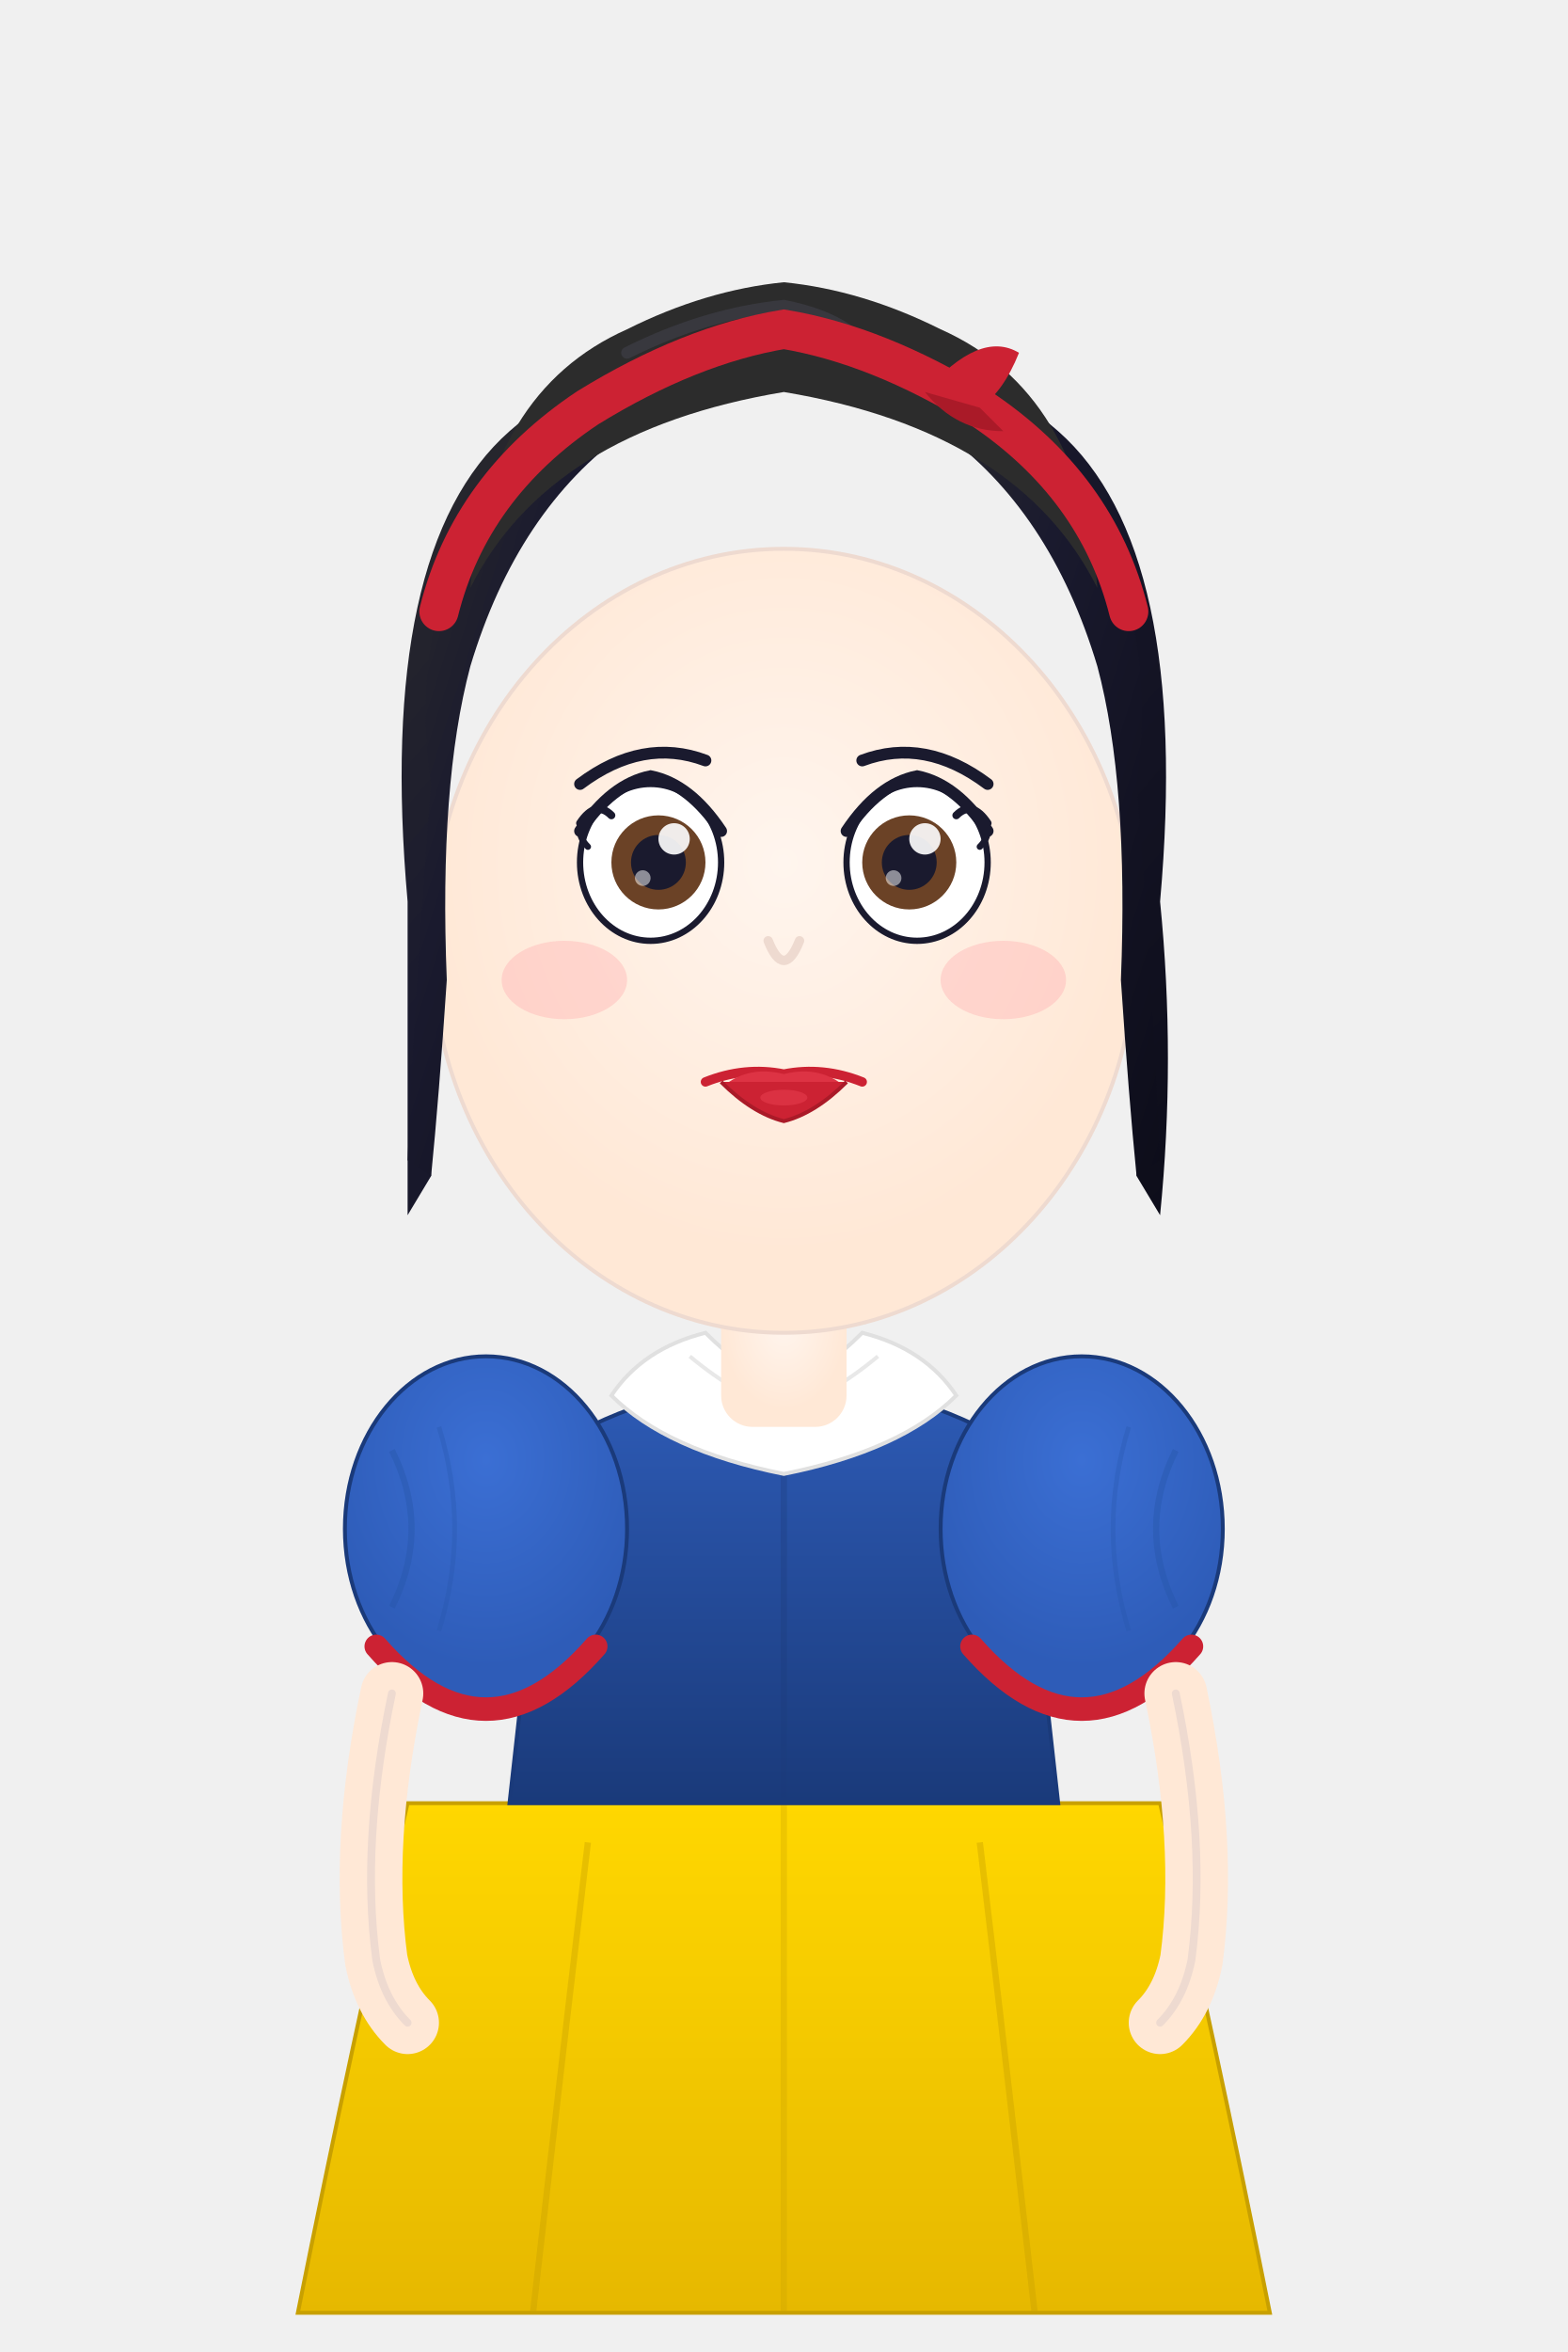
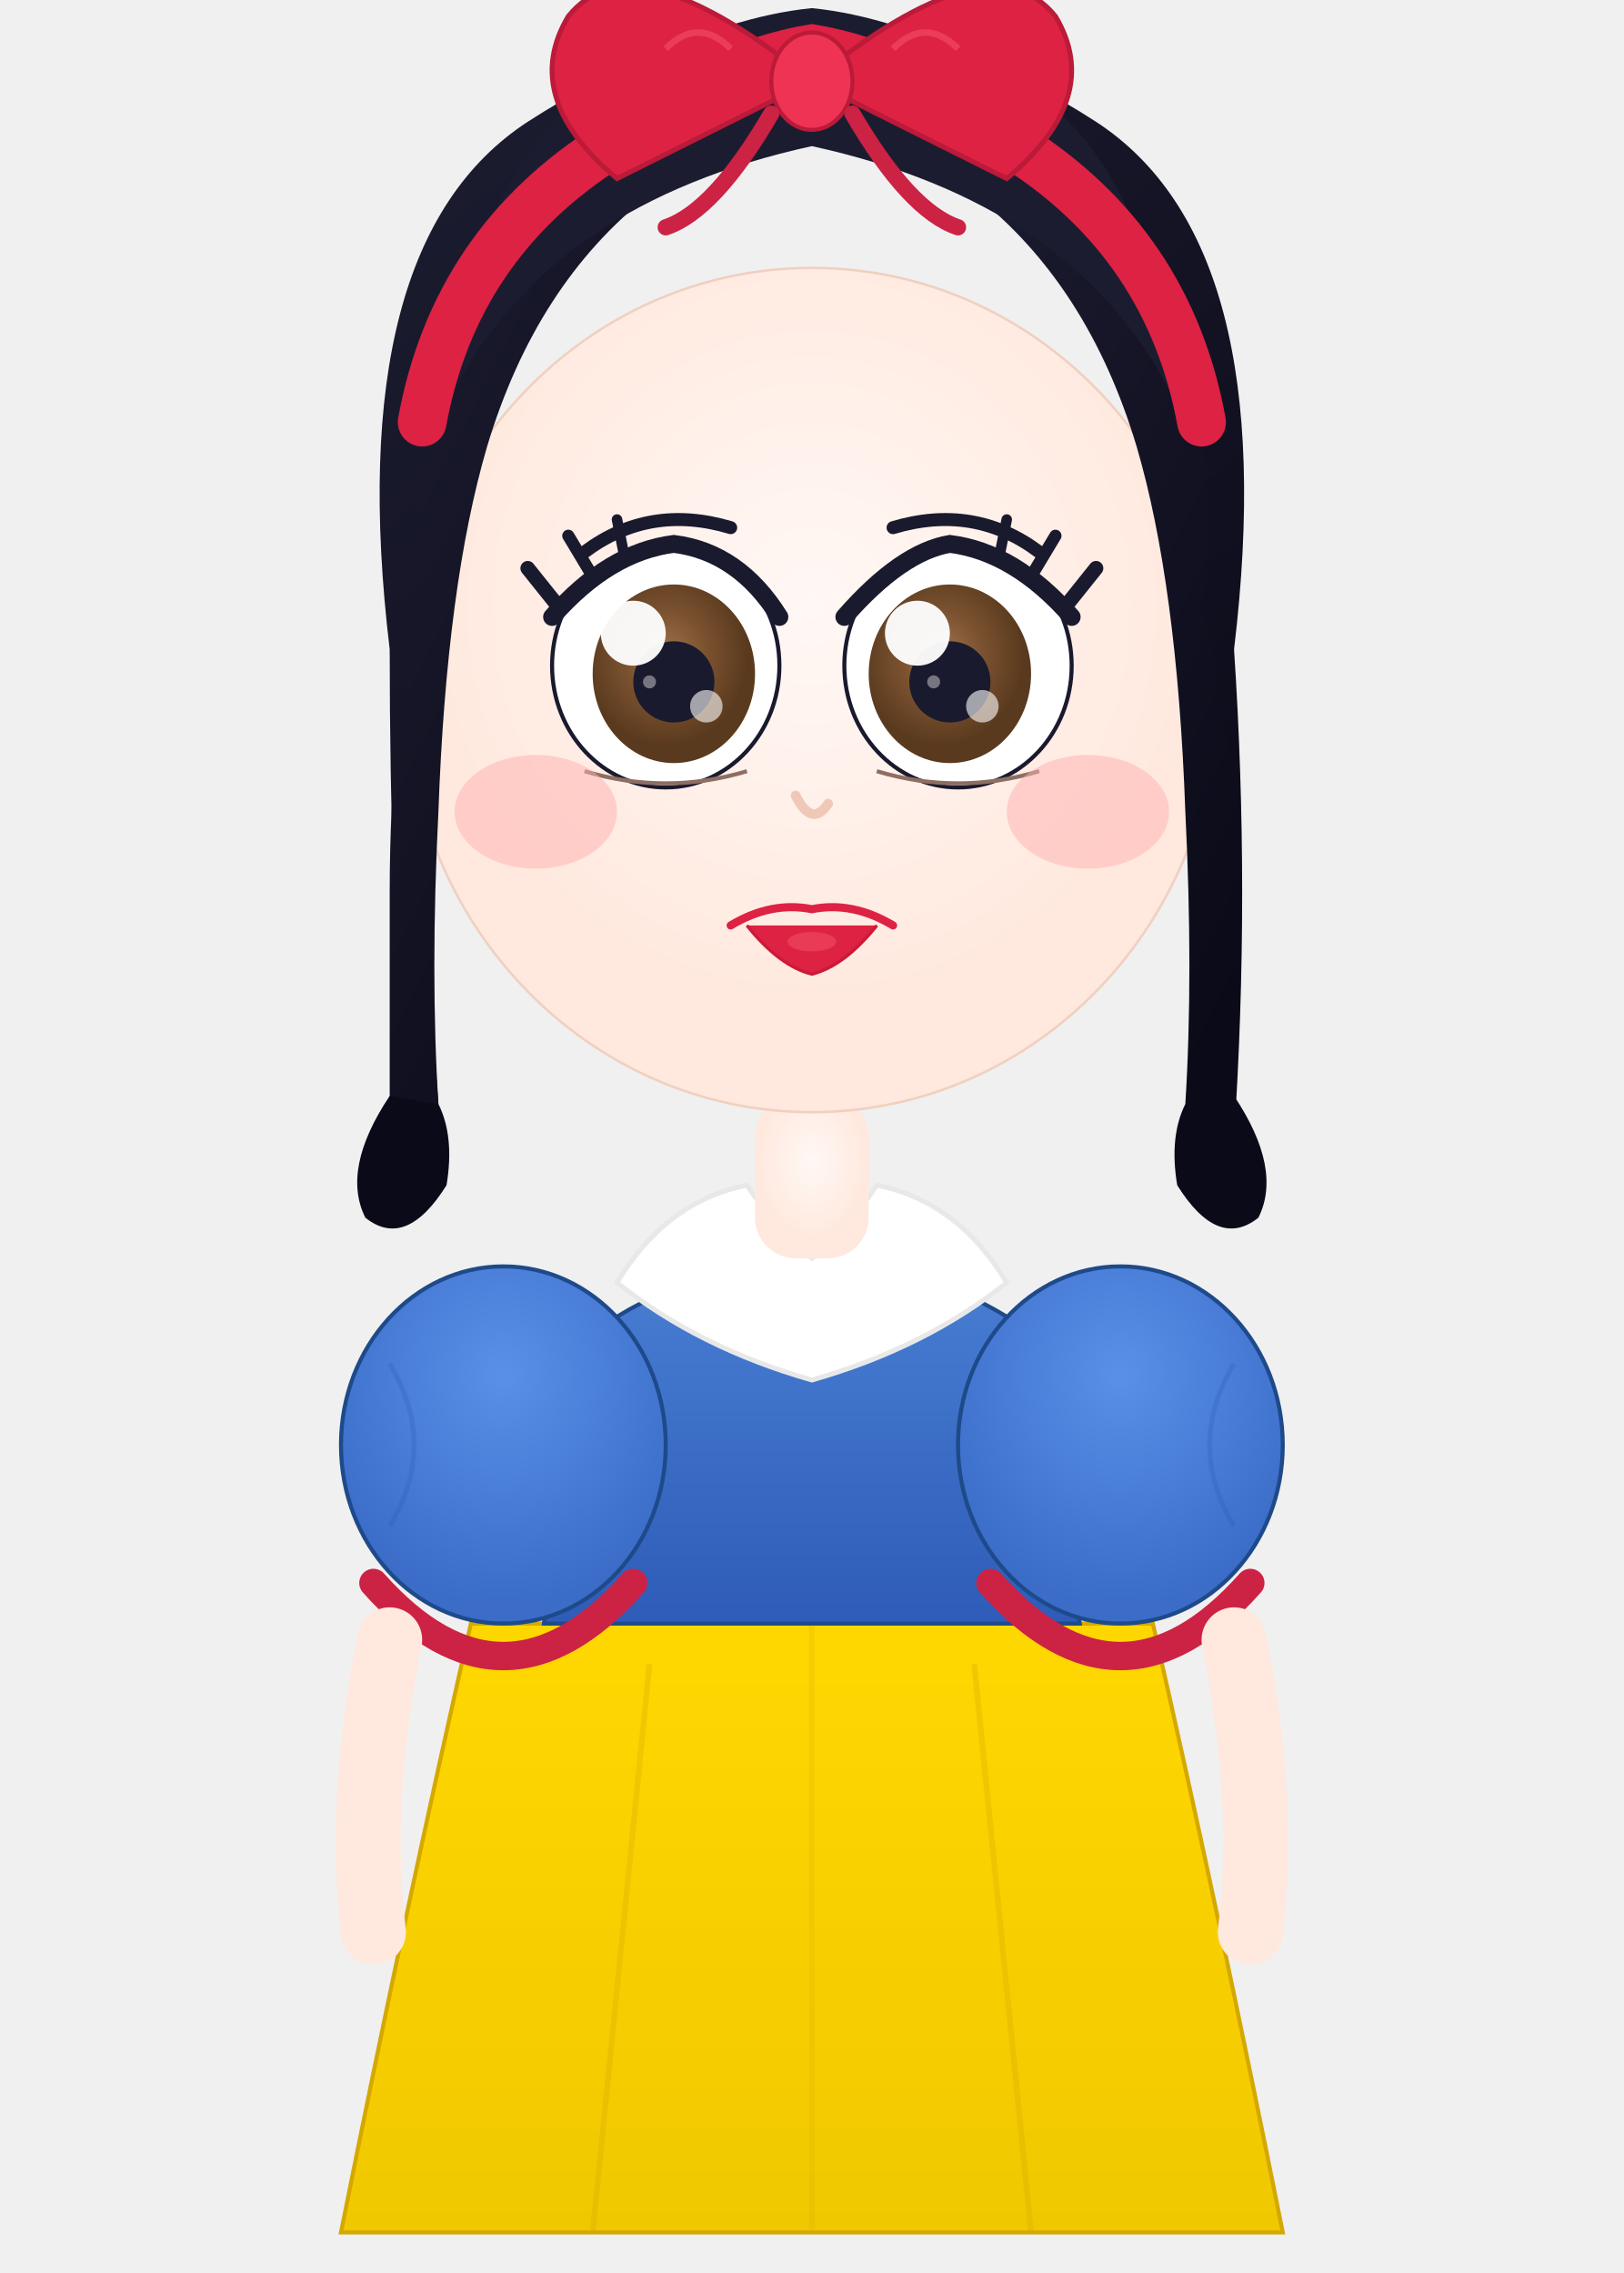
- <svg xmlns="http://www.w3.org/2000/svg" viewBox="0 0 200 300" width="200" height="300">
+ <svg xmlns="http://www.w3.org/2000/svg" viewBox="0 0 200 280" width="200" height="280">
  <defs>
    <radialGradient id="skinGrad" cx="50%" cy="40%" r="50%">
-       <stop offset="0%" stop-color="#FFF5EE" />
-       <stop offset="100%" stop-color="#FFE8D6" />
+       <stop offset="0%" stop-color="#FFF8F5" />
+       <stop offset="100%" stop-color="#FFE8DD" />
    </radialGradient>
-     <linearGradient id="hairGrad" x1="0%" y1="0%" x2="100%" y2="100%">
-       <stop offset="0%" stop-color="#2C2C2C" />
-       <stop offset="40%" stop-color="#1A1A2E" />
-       <stop offset="100%" stop-color="#0D0D1A" />
+     <linearGradient id="hairGrad" x1="20%" y1="0%" x2="80%" y2="100%">
+       <stop offset="0%" stop-color="#1C1C30" />
+       <stop offset="100%" stop-color="#0A0A18" />
    </linearGradient>
-     <linearGradient id="blueGrad" x1="0%" y1="0%" x2="0%" y2="100%">
-       <stop offset="0%" stop-color="#2E5CB8" />
-       <stop offset="100%" stop-color="#1A3A7A" />
+     <linearGradient id="blueGrad" x1="0" y1="0" x2="0" y2="1">
+       <stop offset="0%" stop-color="#4A80D4" />
+       <stop offset="100%" stop-color="#2E5CB8" />
    </linearGradient>
-     <linearGradient id="yellowGrad" x1="0%" y1="0%" x2="0%" y2="100%">
+     <linearGradient id="yellowGrad" x1="0" y1="0" x2="0" y2="1">
      <stop offset="0%" stop-color="#FFD700" />
-       <stop offset="100%" stop-color="#E6B800" />
+       <stop offset="100%" stop-color="#F0C800" />
    </linearGradient>
-     <radialGradient id="sleeveGrad" cx="50%" cy="30%" r="60%">
-       <stop offset="0%" stop-color="#3B6FD4" />
-       <stop offset="100%" stop-color="#2E5CB8" />
+     <radialGradient id="sleeveGrad" cx="50%" cy="30%" r="65%">
+       <stop offset="0%" stop-color="#5A90E8" />
+       <stop offset="100%" stop-color="#3A6CC8" />
+     </radialGradient>
+     <radialGradient id="eyeGrad" cx="45%" cy="40%" r="50%">
+       <stop offset="0%" stop-color="#A0724A" />
+       <stop offset="50%" stop-color="#7B5230" />
+       <stop offset="100%" stop-color="#5A3A1E" />
    </radialGradient>
  </defs>
-   <path d="M52 230 Q45 260 38 295 L162 295 Q155 260 148 230 Z" fill="url(#yellowGrad)" stroke="#C8A000" stroke-width="0.5" />
-   <path d="M75 235 Q72 260 68 295" fill="none" stroke="#C8A000" stroke-width="0.8" opacity="0.4" />
-   <path d="M100 230 Q100 260 100 295" fill="none" stroke="#C8A000" stroke-width="0.8" opacity="0.3" />
-   <path d="M125 235 Q128 260 132 295" fill="none" stroke="#C8A000" stroke-width="0.8" opacity="0.4" />
-   <path d="M70 185 L65 230 L135 230 L130 185 Q120 178 100 175 Q80 178 70 185 Z" fill="url(#blueGrad)" stroke="#1A3A7A" stroke-width="0.5" />
-   <line x1="100" y1="182" x2="100" y2="230" stroke="#1A3A7A" stroke-width="0.8" opacity="0.3" />
-   <path d="M78 178 Q82 172 90 170 Q95 175 100 177 Q105 175 110 170 Q118 172 122 178 Q115 185 100 188 Q85 185 78 178 Z" fill="#FFFFFF" stroke="#E0E0E0" stroke-width="0.5" />
-   <path d="M88 173 Q94 178 100 180 Q106 178 112 173" fill="none" stroke="#E8E8E8" stroke-width="0.5" />
-   <ellipse cx="62" cy="195" rx="18" ry="22" fill="url(#sleeveGrad)" stroke="#1A3A7A" stroke-width="0.5" />
-   <path d="M50 185 Q55 195 50 205" fill="none" stroke="#2555A8" stroke-width="0.8" opacity="0.4" />
-   <path d="M56 182 Q60 195 56 208" fill="none" stroke="#2555A8" stroke-width="0.6" opacity="0.3" />
-   <path d="M48 210 Q55 218 62 218 Q69 218 76 210" fill="none" stroke="#CC2233" stroke-width="3" stroke-linecap="round" />
-   <ellipse cx="138" cy="195" rx="18" ry="22" fill="url(#sleeveGrad)" stroke="#1A3A7A" stroke-width="0.5" />
-   <path d="M150 185 Q145 195 150 205" fill="none" stroke="#2555A8" stroke-width="0.8" opacity="0.4" />
-   <path d="M144 182 Q140 195 144 208" fill="none" stroke="#2555A8" stroke-width="0.6" opacity="0.3" />
-   <path d="M124 210 Q131 218 138 218 Q145 218 152 210" fill="none" stroke="#CC2233" stroke-width="3" stroke-linecap="round" />
-   <path d="M50 216 Q46 235 48 250 Q49 255 52 258" fill="none" stroke="#FFE8D6" stroke-width="8" stroke-linecap="round" />
-   <path d="M50 216 Q46 235 48 250 Q49 255 52 258" fill="none" stroke="#EEDAD0" stroke-width="1" stroke-linecap="round" />
-   <path d="M150 216 Q154 235 152 250 Q151 255 148 258" fill="none" stroke="#FFE8D6" stroke-width="8" stroke-linecap="round" />
-   <path d="M150 216 Q154 235 152 250 Q151 255 148 258" fill="none" stroke="#EEDAD0" stroke-width="1" stroke-linecap="round" />
-   <rect x="92" y="160" width="16" height="22" rx="4" fill="url(#skinGrad)" />
-   <ellipse cx="100" cy="120" rx="45" ry="50" fill="url(#skinGrad)" stroke="#EEDAD0" stroke-width="0.5" />
-   <path d="M52 115 Q48 70 65 55 Q80 42 100 40 Q120 42 135 55 Q152 70 148 115 Q150 135 148 155 L145 150 Q146 130 145 115 Q145 75 130 62 Q118 50 100 48 Q82 50 70 62 Q55 75 55 115 Q54 130 55 150 L52 155 Z" fill="url(#hairGrad)" />
-   <path d="M55 100 Q52 80 62 62 Q72 48 85 45 L80 55 Q66 65 60 85 Q56 100 57 125 Q56 140 55 150 L52 148 Q53 125 55 100 Z" fill="url(#hairGrad)" />
-   <path d="M145 100 Q148 80 138 62 Q128 48 115 45 L120 55 Q134 65 140 85 Q144 100 143 125 Q144 140 145 150 L148 148 Q147 125 145 100 Z" fill="url(#hairGrad)" />
-   <path d="M60 75 Q62 50 80 42 Q90 37 100 36 Q110 37 120 42 Q138 50 140 75 Q130 55 100 50 Q70 55 60 75 Z" fill="#2C2C2C" />
-   <path d="M80 45 Q90 40 100 39 Q105 40 108 42" fill="none" stroke="#4A4A5A" stroke-width="1.5" opacity="0.4" stroke-linecap="round" />
-   <path d="M56 78 Q60 62 75 52 Q88 44 100 42 Q112 44 125 52 Q140 62 144 78" fill="none" stroke="#CC2233" stroke-width="5" stroke-linecap="round" />
-   <path d="M118 50 Q125 42 130 45 Q128 50 125 52" fill="#CC2233" />
-   <path d="M118 50 Q122 55 128 55 Q125 52 125 52" fill="#AA1A28" />
-   <path d="M74 100 Q82 94 90 97" fill="none" stroke="#1A1A2E" stroke-width="1.5" stroke-linecap="round" />
-   <path d="M110 97 Q118 94 126 100" fill="none" stroke="#1A1A2E" stroke-width="1.5" stroke-linecap="round" />
-   <ellipse cx="83" cy="110" rx="9" ry="10" fill="white" stroke="#1A1A2E" stroke-width="0.8" />
-   <circle cx="84" cy="110" r="6" fill="#6B4226" />
-   <circle cx="84" cy="110" r="3.5" fill="#1A1A2E" />
-   <circle cx="86" cy="107" r="2" fill="white" opacity="0.9" />
-   <circle cx="82" cy="112" r="1" fill="white" opacity="0.5" />
-   <path d="M74 105 Q76 102 78 104" fill="none" stroke="#1A1A2E" stroke-width="1" stroke-linecap="round" />
-   <path d="M75 108 Q73 106 75 104" fill="none" stroke="#1A1A2E" stroke-width="0.8" stroke-linecap="round" />
-   <path d="M74 106 Q78 100 83 99 Q88 100 92 106" fill="none" stroke="#1A1A2E" stroke-width="1.5" stroke-linecap="round" />
-   <ellipse cx="117" cy="110" rx="9" ry="10" fill="white" stroke="#1A1A2E" stroke-width="0.8" />
-   <circle cx="116" cy="110" r="6" fill="#6B4226" />
-   <circle cx="116" cy="110" r="3.5" fill="#1A1A2E" />
-   <circle cx="118" cy="107" r="2" fill="white" opacity="0.9" />
-   <circle cx="114" cy="112" r="1" fill="white" opacity="0.5" />
-   <path d="M126 105 Q124 102 122 104" fill="none" stroke="#1A1A2E" stroke-width="1" stroke-linecap="round" />
-   <path d="M125 108 Q127 106 125 104" fill="none" stroke="#1A1A2E" stroke-width="0.8" stroke-linecap="round" />
-   <path d="M108 106 Q112 100 117 99 Q122 100 126 106" fill="none" stroke="#1A1A2E" stroke-width="1.5" stroke-linecap="round" />
-   <path d="M98 120 Q100 125 102 120" fill="none" stroke="#EEDAD0" stroke-width="1.2" stroke-linecap="round" />
-   <ellipse cx="72" cy="125" rx="8" ry="5" fill="#FFB5B5" opacity="0.45" />
-   <ellipse cx="128" cy="125" rx="8" ry="5" fill="#FFB5B5" opacity="0.45" />
-   <path d="M90 138 Q95 136 100 137 Q105 136 110 138" fill="none" stroke="#CC2233" stroke-width="1.2" stroke-linecap="round" />
-   <path d="M92 138 Q96 142 100 143 Q104 142 108 138" fill="#CC2233" stroke="#AA1A28" stroke-width="0.5" />
-   <path d="M93 138 Q96 136 100 137 Q104 136 107 138" fill="#DD3344" stroke="none" />
-   <ellipse cx="100" cy="140" rx="3" ry="1" fill="#FF5566" opacity="0.3" />
+   <path d="M58 200 Q50 235 42 275 L158 275 Q150 235 142 200 Z" fill="url(#yellowGrad)" stroke="#D4A800" stroke-width="0.5" />
+   <path d="M80 205 Q77 235 73 275" fill="none" stroke="#D4A800" stroke-width="0.7" opacity="0.3" />
+   <path d="M100 200 Q100 235 100 275" fill="none" stroke="#D4A800" stroke-width="0.7" opacity="0.2" />
+   <path d="M120 205 Q123 235 127 275" fill="none" stroke="#D4A800" stroke-width="0.7" opacity="0.3" />
+   <path d="M72 165 L67 200 L133 200 L128 165 Q118 157 100 154 Q82 157 72 165 Z" fill="url(#blueGrad)" stroke="#1E4A8A" stroke-width="0.5" />
+   <path d="M76 158 Q82 148 92 146 Q96 152 100 155 Q104 152 108 146 Q118 148 124 158 Q114 166 100 170 Q86 166 76 158 Z" fill="white" stroke="#E8E8E8" stroke-width="0.6" />
+   <ellipse cx="62" cy="178" rx="20" ry="22" fill="url(#sleeveGrad)" stroke="#1E4A8A" stroke-width="0.5" />
+   <path d="M48 168 Q54 178 48 188" fill="none" stroke="#2858B0" stroke-width="0.6" opacity="0.25" />
+   <path d="M46 195 Q54 204 62 204 Q70 204 78 195" fill="none" stroke="#CC2244" stroke-width="3.5" stroke-linecap="round" />
+   <ellipse cx="138" cy="178" rx="20" ry="22" fill="url(#sleeveGrad)" stroke="#1E4A8A" stroke-width="0.5" />
+   <path d="M152 168 Q146 178 152 188" fill="none" stroke="#2858B0" stroke-width="0.6" opacity="0.25" />
+   <path d="M122 195 Q130 204 138 204 Q146 204 154 195" fill="none" stroke="#CC2244" stroke-width="3.5" stroke-linecap="round" />
+   <path d="M48 202 Q44 222 46 238" fill="none" stroke="#FFE8DD" stroke-width="8" stroke-linecap="round" />
+   <path d="M152 202 Q156 222 154 238" fill="none" stroke="#FFE8DD" stroke-width="8" stroke-linecap="round" />
+   <rect x="93" y="135" width="14" height="20" rx="5" fill="url(#skinGrad)" />
+   <ellipse cx="100" cy="85" rx="50" ry="52" fill="url(#skinGrad)" stroke="#F0D0C0" stroke-width="0.3" />
+   <path d="M48 80 Q42 30 65 15 Q82 4 100 2 Q118 4 135 15 Q158 30 152 80 Q154 110 152 140 L148 136 Q150 110 148 82 Q148 38 132 22 Q118 10 100 8 Q82 10 68 22 Q52 38 52 82 Q52 110 54 136 L50 140 Q48 110 48 80 Z" fill="url(#hairGrad)" />
+   <path d="M52 75 Q48 50 62 30 Q72 18 86 12 L80 24 Q66 35 60 55 Q55 72 54 100 Q53 120 54 136 Q50 142 48 138 L48 110 Q48 88 52 75 Z" fill="url(#hairGrad)" />
+   <path d="M48 135 Q42 144 45 150 Q50 154 55 146 Q56 140 54 136" fill="#0A0A18" />
+   <path d="M148 75 Q152 50 138 30 Q128 18 114 12 L120 24 Q134 35 140 55 Q145 72 146 100 Q147 120 146 136 Q150 142 152 138 L152 110 Q152 88 148 75 Z" fill="url(#hairGrad)" />
+   <path d="M152 135 Q158 144 155 150 Q150 154 145 146 Q144 140 146 136" fill="#0A0A18" />
+   <path d="M56 48 Q58 18 78 8 Q90 2 100 1 Q110 2 122 8 Q142 18 144 48 Q132 25 100 18 Q68 25 56 48 Z" fill="#1C1C30" />
+   <path d="M76 10 Q88 4 100 3 Q108 4 114 7" fill="none" stroke="#3838558" stroke-width="2" opacity="0.25" stroke-linecap="round" />
+   <path d="M52 52 Q56 30 75 18 Q88 8 100 6 Q112 8 125 18 Q144 30 148 52" fill="none" stroke="#DD2244" stroke-width="6" stroke-linecap="round" />
+   <path d="M100 10 Q78 -8 70 2 Q64 12 76 22 Q88 16 100 10 Z" fill="#DD2244" stroke="#BB1A38" stroke-width="0.6" />
+   <path d="M82 6 Q86 2 90 6" fill="none" stroke="#FF6677" stroke-width="0.8" opacity="0.4" />
+   <path d="M100 10 Q122 -8 130 2 Q136 12 124 22 Q112 16 100 10 Z" fill="#DD2244" stroke="#BB1A38" stroke-width="0.6" />
+   <path d="M110 6 Q114 2 118 6" fill="none" stroke="#FF6677" stroke-width="0.8" opacity="0.4" />
+   <ellipse cx="100" cy="10" rx="5" ry="6" fill="#EE3355" stroke="#BB1A38" stroke-width="0.5" />
+   <path d="M95 14 Q88 26 82 28" fill="none" stroke="#CC2244" stroke-width="2" stroke-linecap="round" />
+   <path d="M105 14 Q112 26 118 28" fill="none" stroke="#CC2244" stroke-width="2" stroke-linecap="round" />
+   <path d="M72 68 Q80 62 90 65" fill="none" stroke="#1A1A2E" stroke-width="1.6" stroke-linecap="round" />
+   <path d="M110 65 Q120 62 128 68" fill="none" stroke="#1A1A2E" stroke-width="1.6" stroke-linecap="round" />
+   <ellipse cx="82" cy="82" rx="14" ry="15" fill="white" stroke="#1A1A2E" stroke-width="0.5" />
+   <ellipse cx="83" cy="83" rx="10" ry="11" fill="url(#eyeGrad)" />
+   <circle cx="83" cy="84" r="5" fill="#1A1A2E" />
+   <circle cx="78" cy="78" r="4" fill="white" opacity="0.95" />
+   <circle cx="87" cy="87" r="2" fill="white" opacity="0.6" />
+   <circle cx="80" cy="84" r="0.8" fill="white" opacity="0.4" />
+   <path d="M68 76 Q75 68 83 67 Q91 68 96 76" stroke="#1A1A2E" stroke-width="2.2" fill="none" stroke-linecap="round" />
+   <line x1="69" y1="75" x2="65" y2="70" stroke="#1A1A2E" stroke-width="1.8" stroke-linecap="round" />
+   <line x1="73" y1="71" x2="70" y2="66" stroke="#1A1A2E" stroke-width="1.5" stroke-linecap="round" />
+   <line x1="77" y1="69" x2="76" y2="64" stroke="#1A1A2E" stroke-width="1.3" stroke-linecap="round" />
+   <path d="M72 95 Q82 98 92 95" stroke="#8D6E63" stroke-width="0.5" fill="none" />
+   <ellipse cx="118" cy="82" rx="14" ry="15" fill="white" stroke="#1A1A2E" stroke-width="0.5" />
+   <ellipse cx="117" cy="83" rx="10" ry="11" fill="url(#eyeGrad)" />
+   <circle cx="117" cy="84" r="5" fill="#1A1A2E" />
+   <circle cx="113" cy="78" r="4" fill="white" opacity="0.95" />
+   <circle cx="121" cy="87" r="2" fill="white" opacity="0.6" />
+   <circle cx="115" cy="84" r="0.8" fill="white" opacity="0.4" />
+   <path d="M104 76 Q111 68 117 67 Q125 68 132 76" stroke="#1A1A2E" stroke-width="2.2" fill="none" stroke-linecap="round" />
+   <line x1="131" y1="75" x2="135" y2="70" stroke="#1A1A2E" stroke-width="1.8" stroke-linecap="round" />
+   <line x1="127" y1="71" x2="130" y2="66" stroke="#1A1A2E" stroke-width="1.5" stroke-linecap="round" />
+   <line x1="123" y1="69" x2="124" y2="64" stroke="#1A1A2E" stroke-width="1.3" stroke-linecap="round" />
+   <path d="M108 95 Q118 98 128 95" stroke="#8D6E63" stroke-width="0.5" fill="none" />
+   <path d="M98 98 Q100 102 102 99" stroke="#F0C8B8" stroke-width="1.2" fill="none" stroke-linecap="round" />
+   <ellipse cx="66" cy="100" rx="10" ry="7" fill="#FFB0B0" opacity="0.5" />
+   <ellipse cx="134" cy="100" rx="10" ry="7" fill="#FFB0B0" opacity="0.5" />
+   <path d="M90 114 Q95 111 100 112 Q105 111 110 114" fill="none" stroke="#DD2244" stroke-width="1" stroke-linecap="round" />
+   <path d="M92 114 Q96 119 100 120 Q104 119 108 114" fill="#DD2244" stroke="#CC1A38" stroke-width="0.4" />
+   <ellipse cx="100" cy="116" rx="3" ry="1.2" fill="#FF6677" opacity="0.35" />
</svg>
